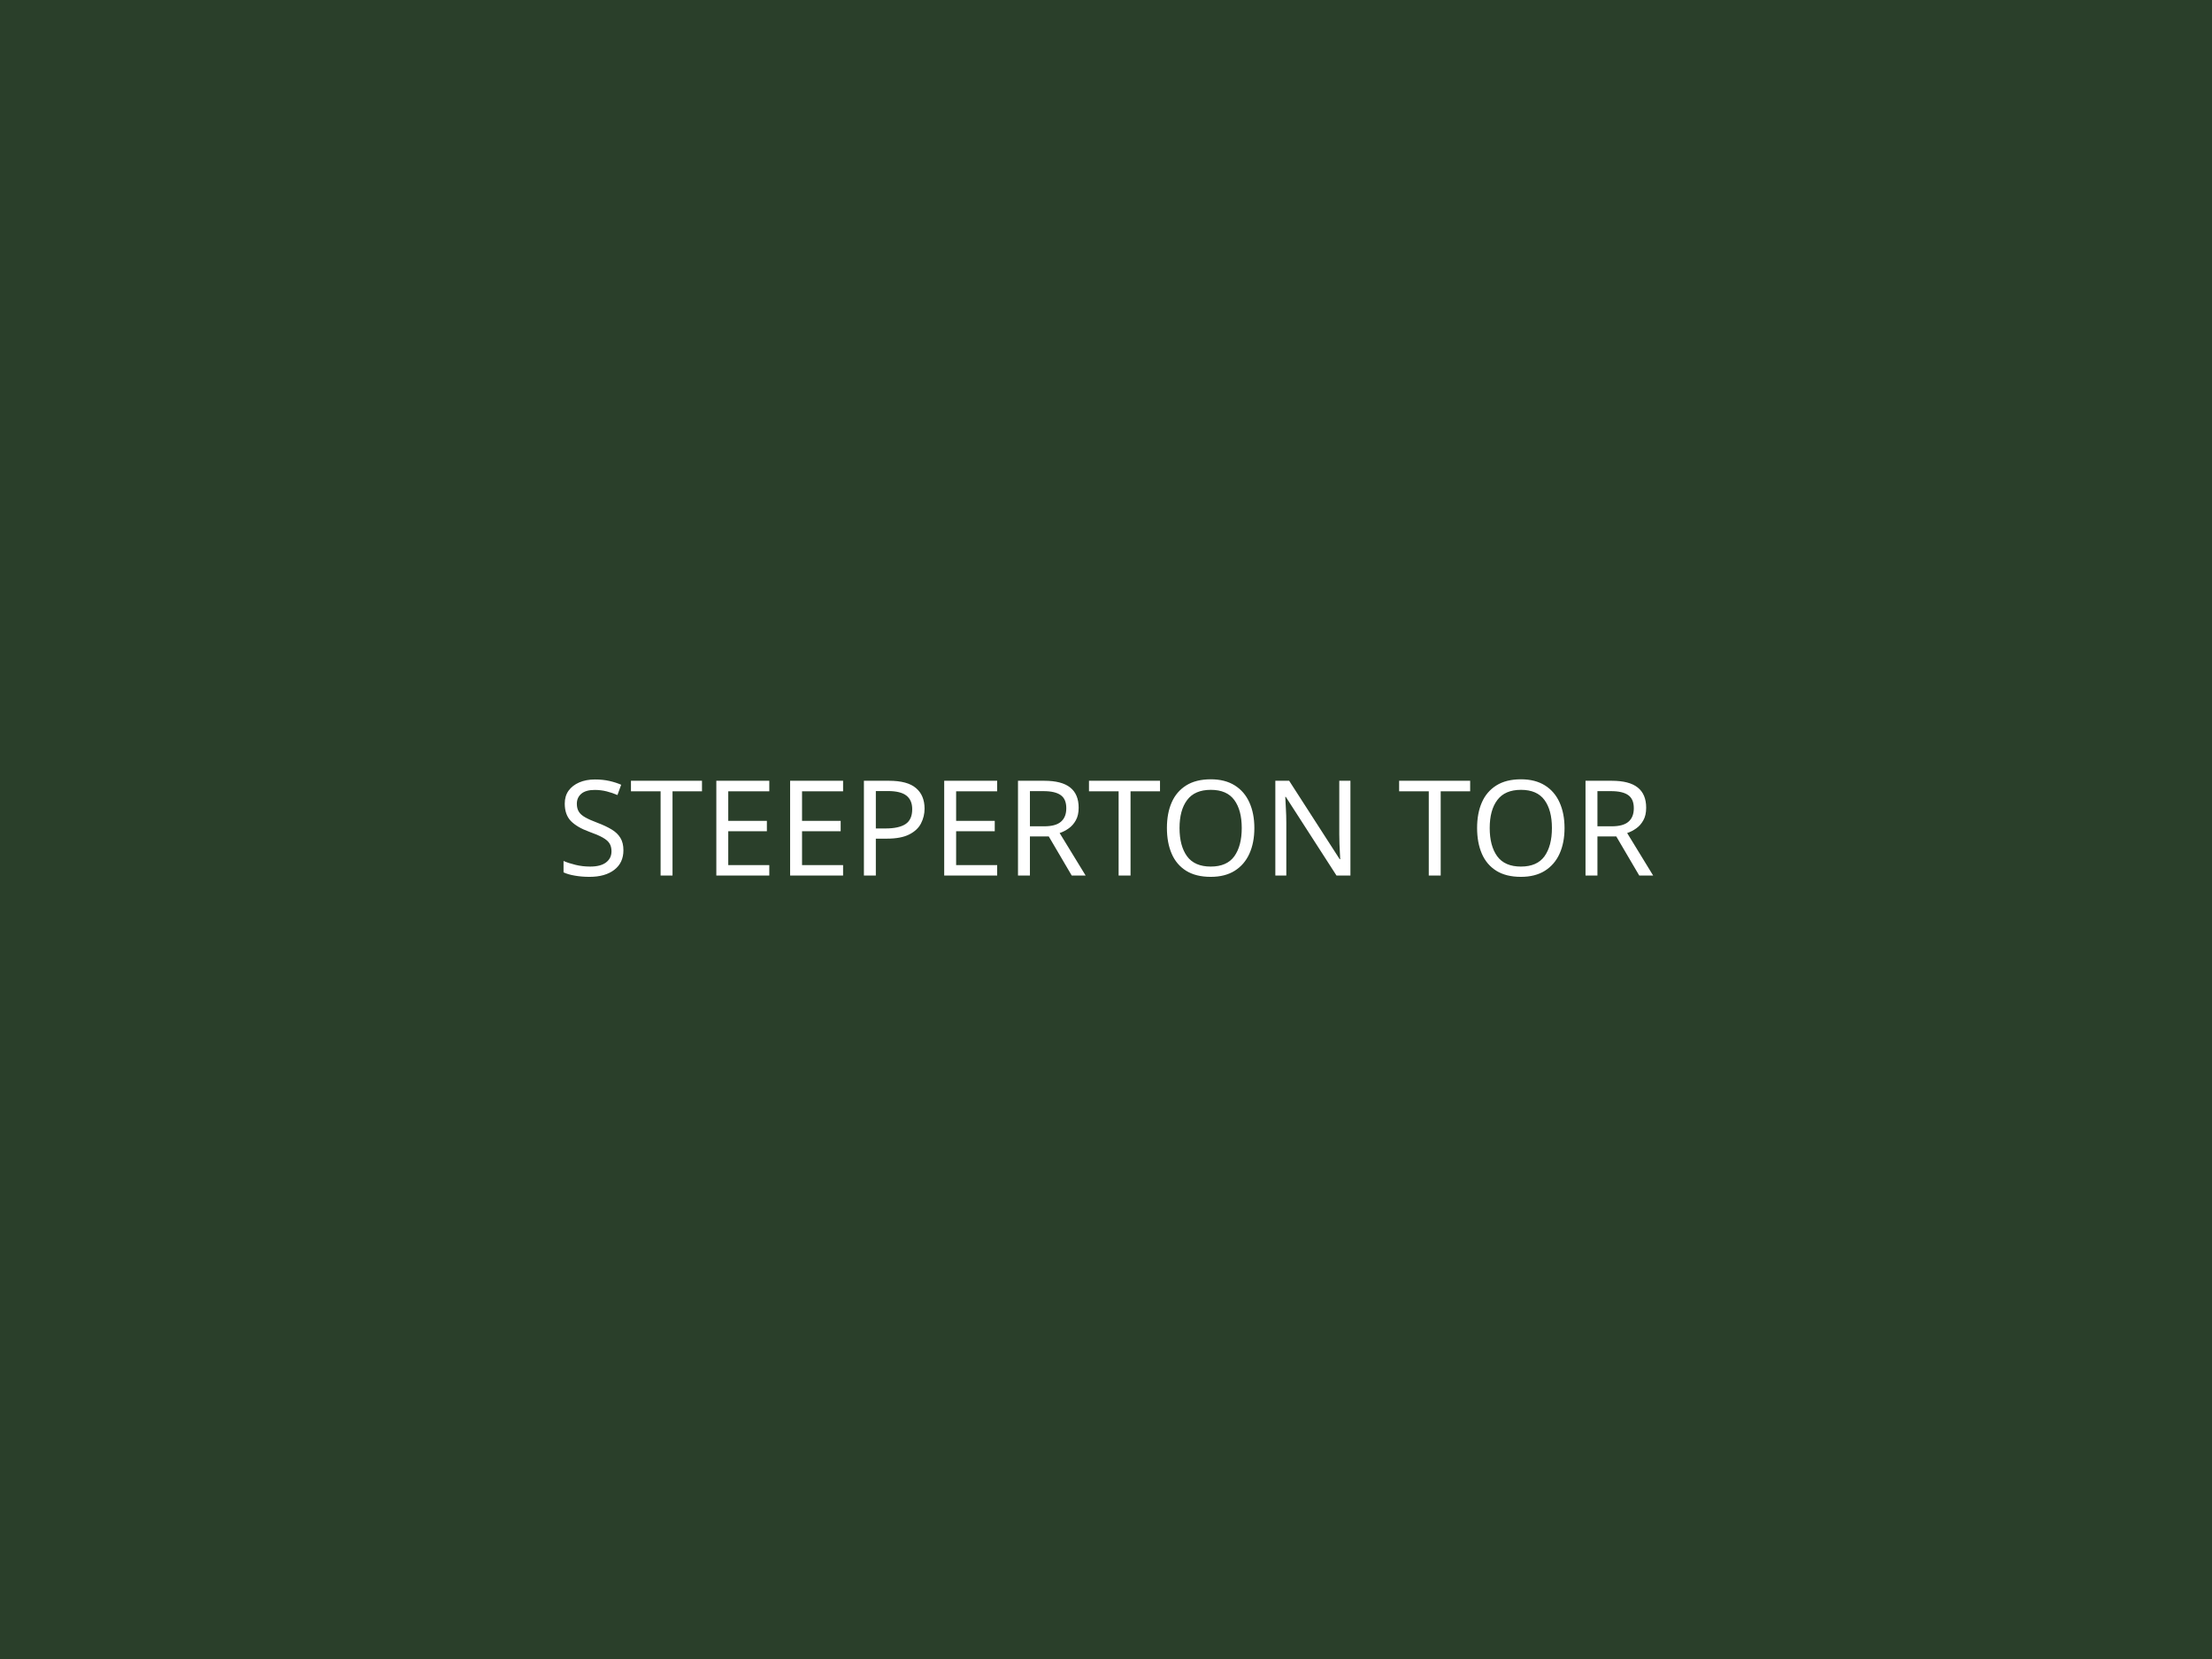
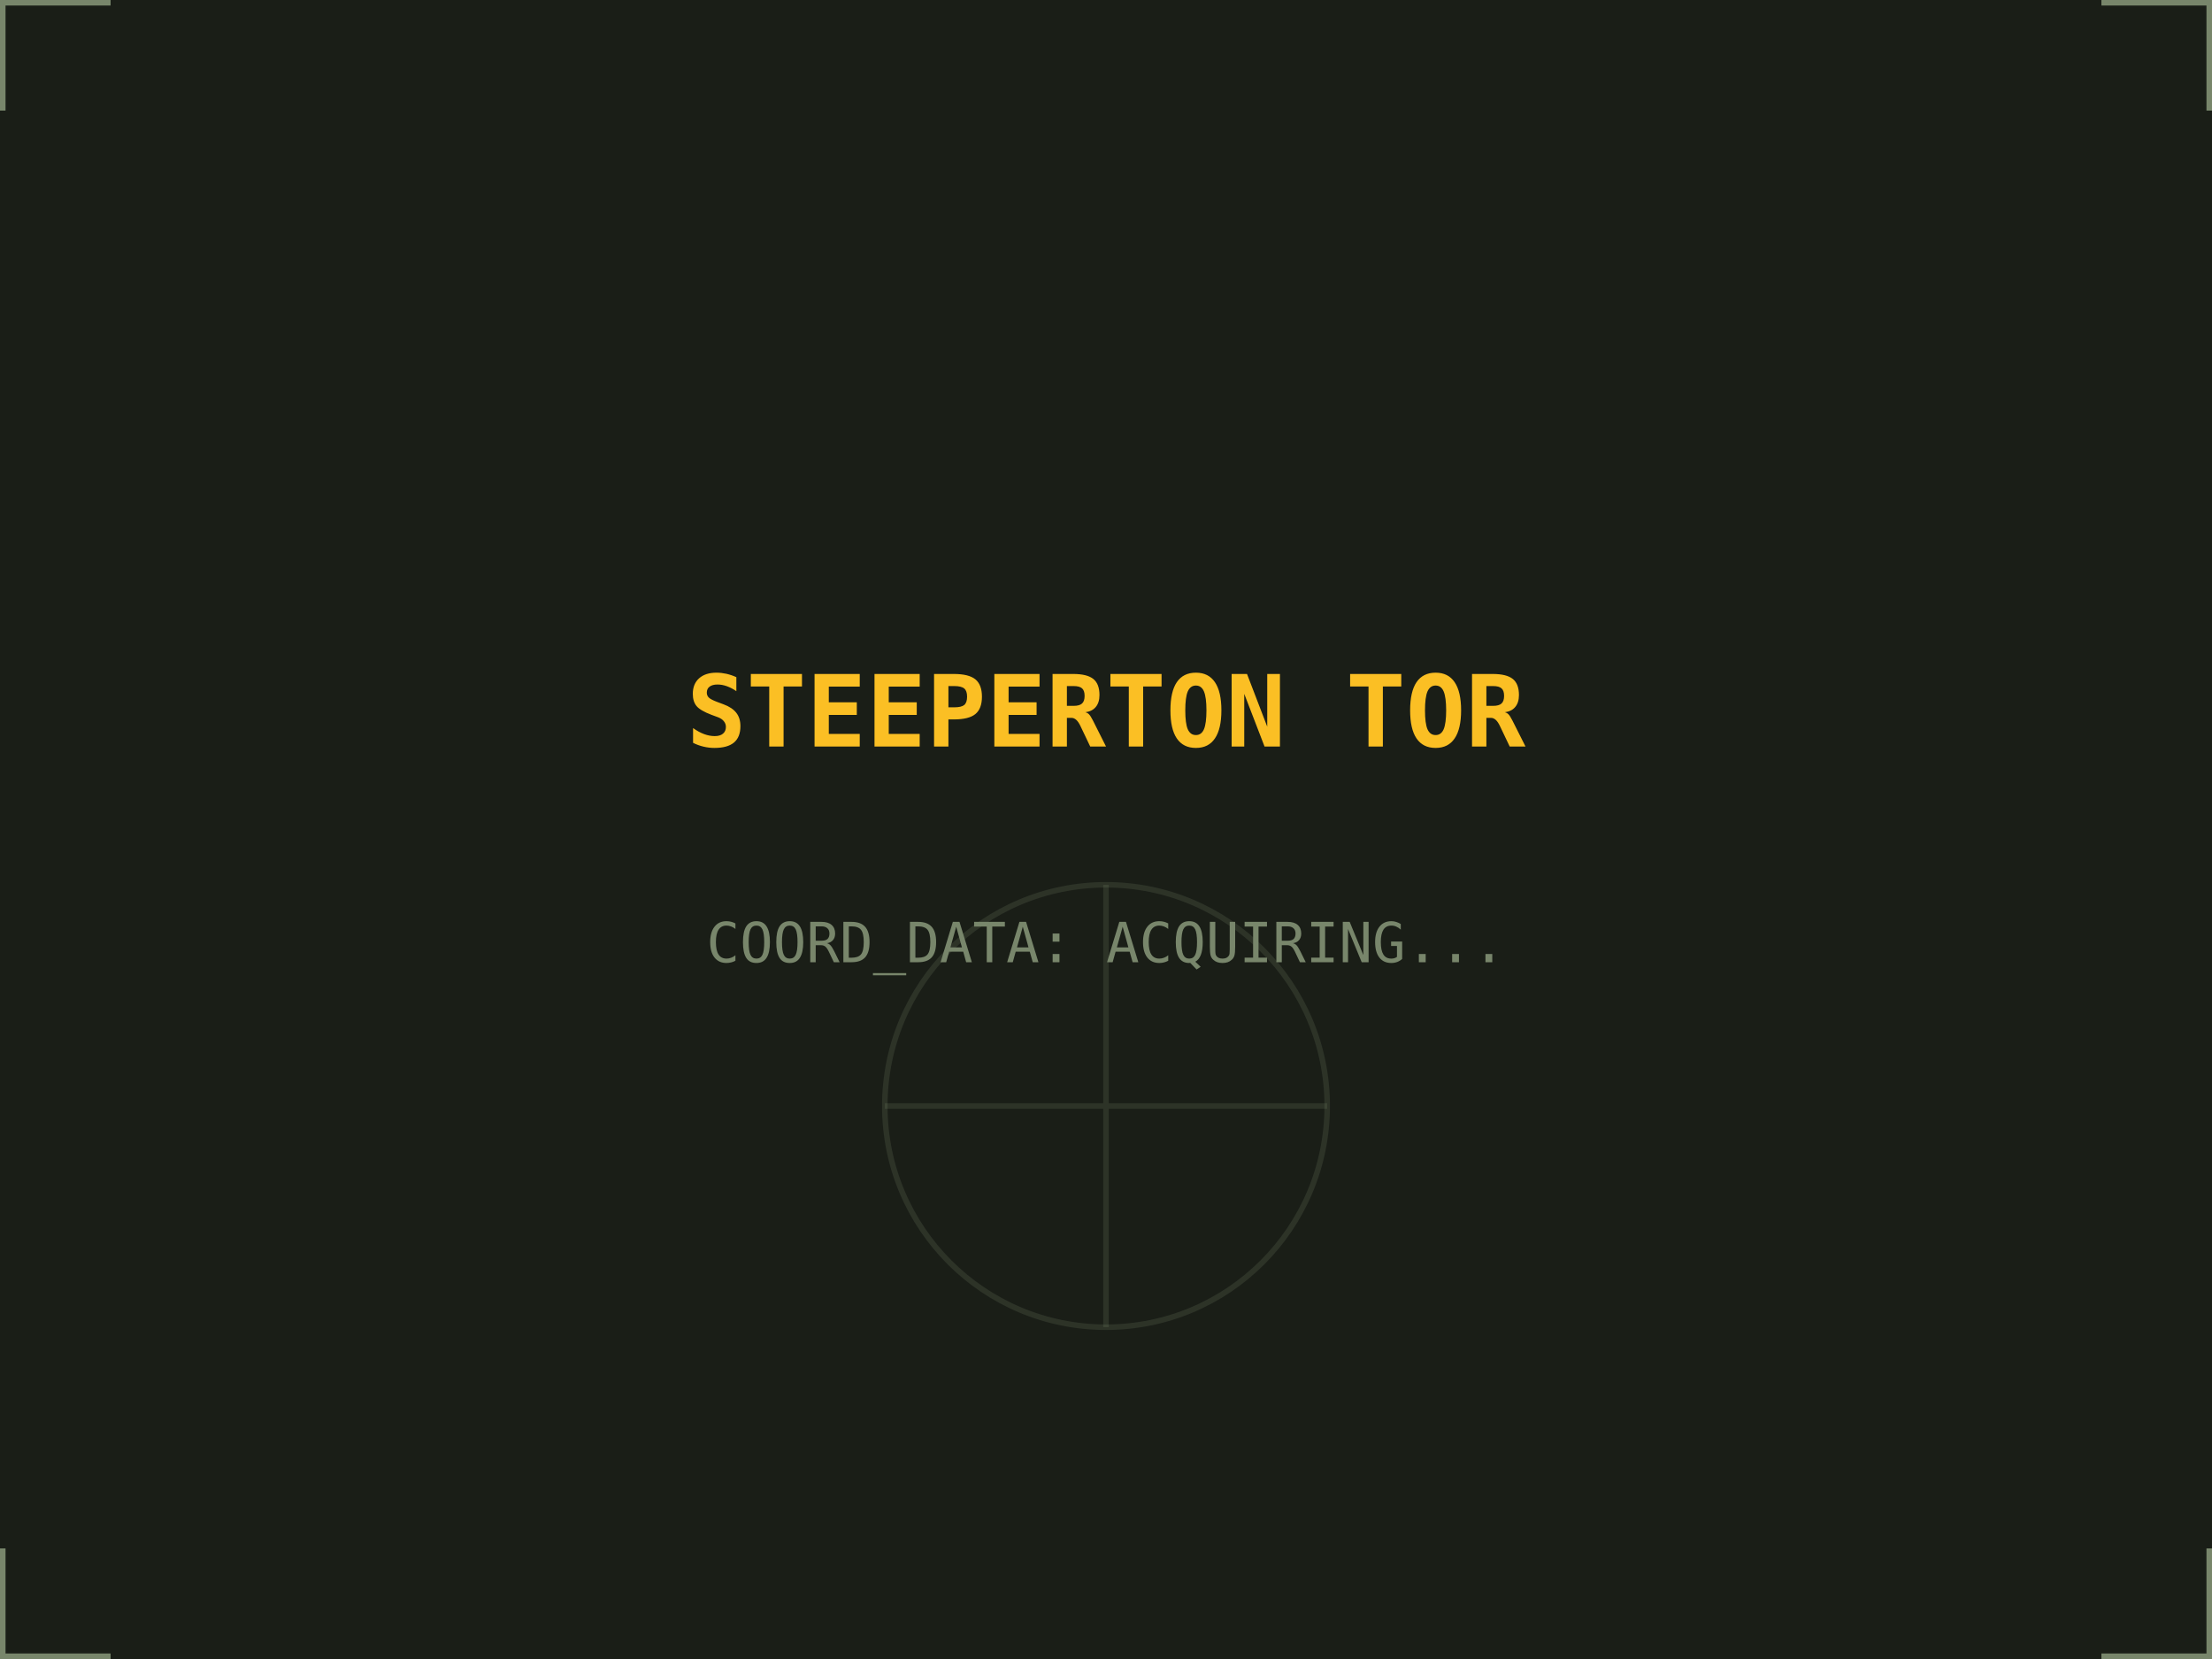
- <svg xmlns="http://www.w3.org/2000/svg" width="400" height="300">
-   <rect width="100%" height="100%" fill="#2a3f2a" />
-   <text x="50%" y="50%" font-family="sans-serif" font-size="24" fill="white" text-anchor="middle" dominant-baseline="middle">STEEPERTON TOR</text>
+ <svg xmlns="http://www.w3.org/2000/svg" width="400" height="300" viewBox="0 0 400 300">
+   <rect width="100%" height="100%" fill="#1a1e17" />
+   <path d="M0 0 L20 0 M0 0 L0 20" stroke="#78866b" stroke-width="2" />
+   <path d="M380 0 L400 0 M400 0 L400 20" stroke="#78866b" stroke-width="2" />
+   <path d="M0 280 L0 300 M0 300 L20 300" stroke="#78866b" stroke-width="2" />
+   <path d="M380 300 L400 300 M400 300 L400 280" stroke="#78866b" stroke-width="2" />
+   <text x="50%" y="45%" font-family="monospace" font-size="18" fill="#fbbf24" text-anchor="middle" font-weight="bold">STEEPERTON TOR</text>
+   <text x="50%" y="58%" font-family="monospace" font-size="10" fill="#78866b" text-anchor="middle">COORD_DATA: ACQUIRING...</text>
+   <circle cx="200" cy="200" r="40" fill="none" stroke="#78866b" stroke-width="1" opacity="0.2" />
+   <path d="M160 200 L240 200 M200 160 L200 240" stroke="#78866b" stroke-width="1" opacity="0.2" />
</svg>
